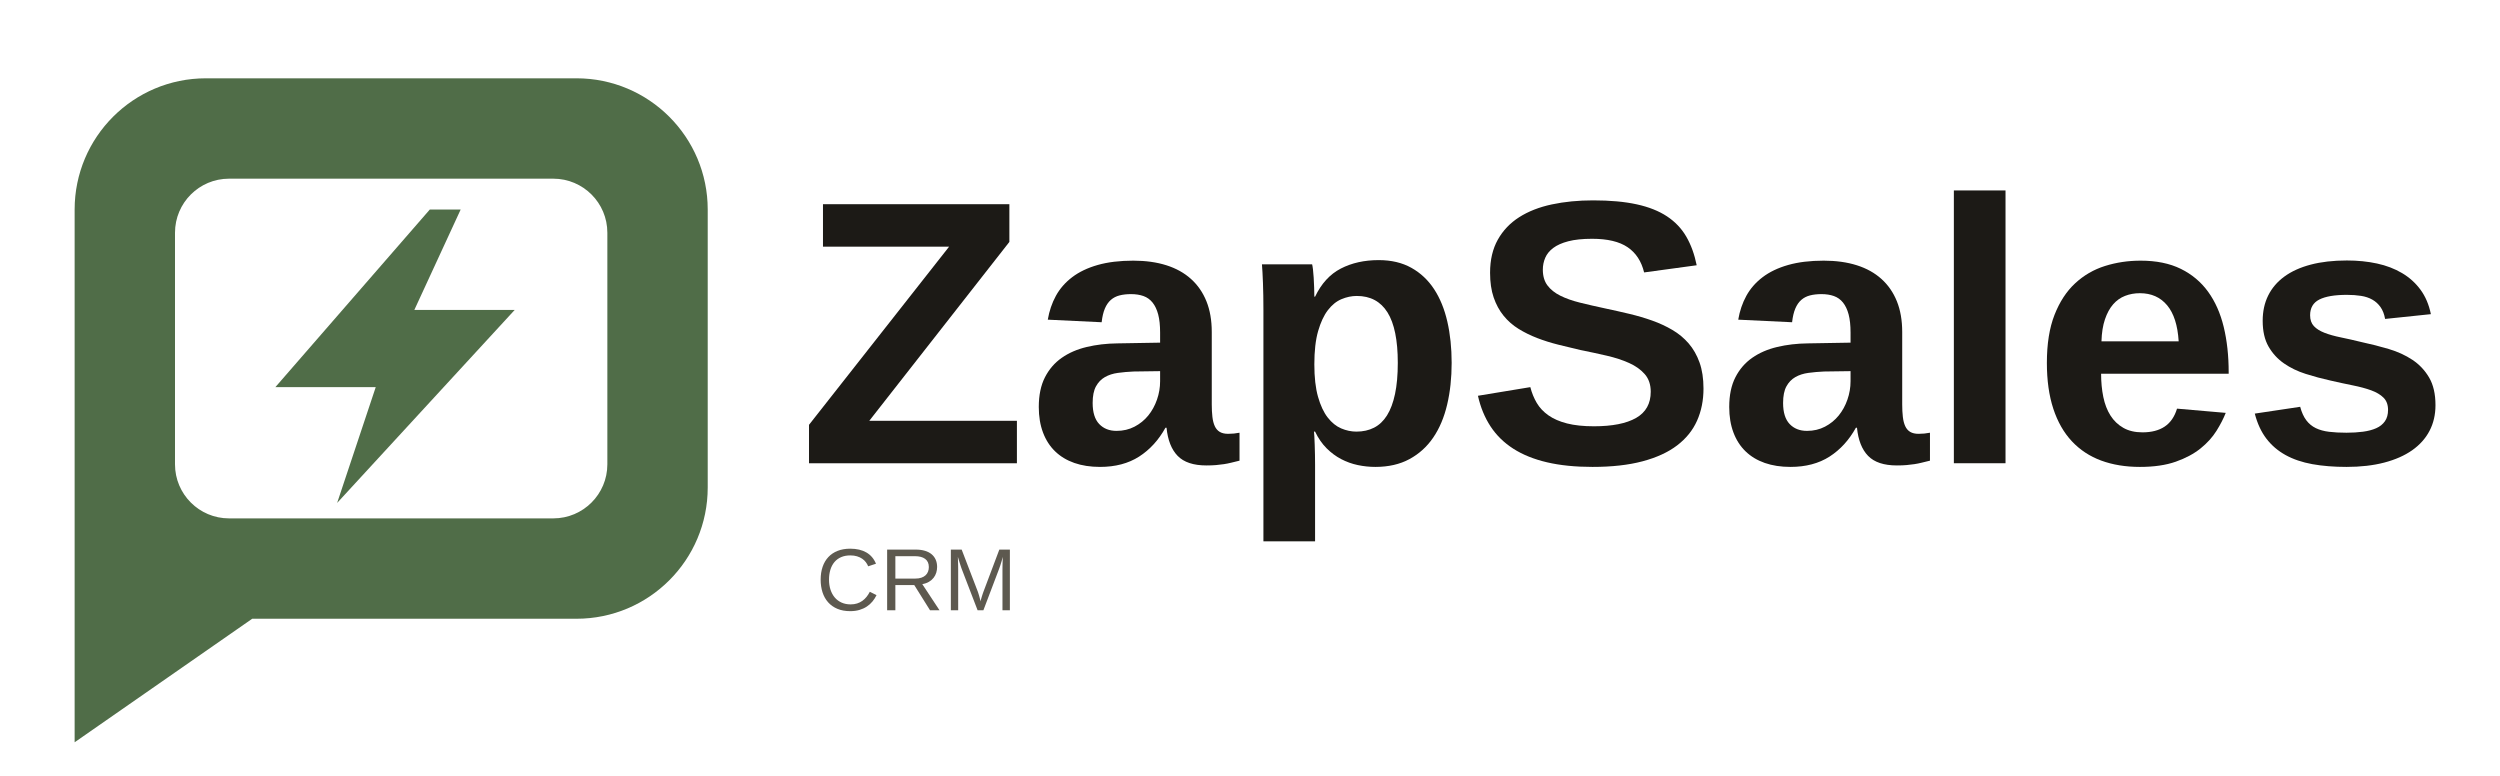
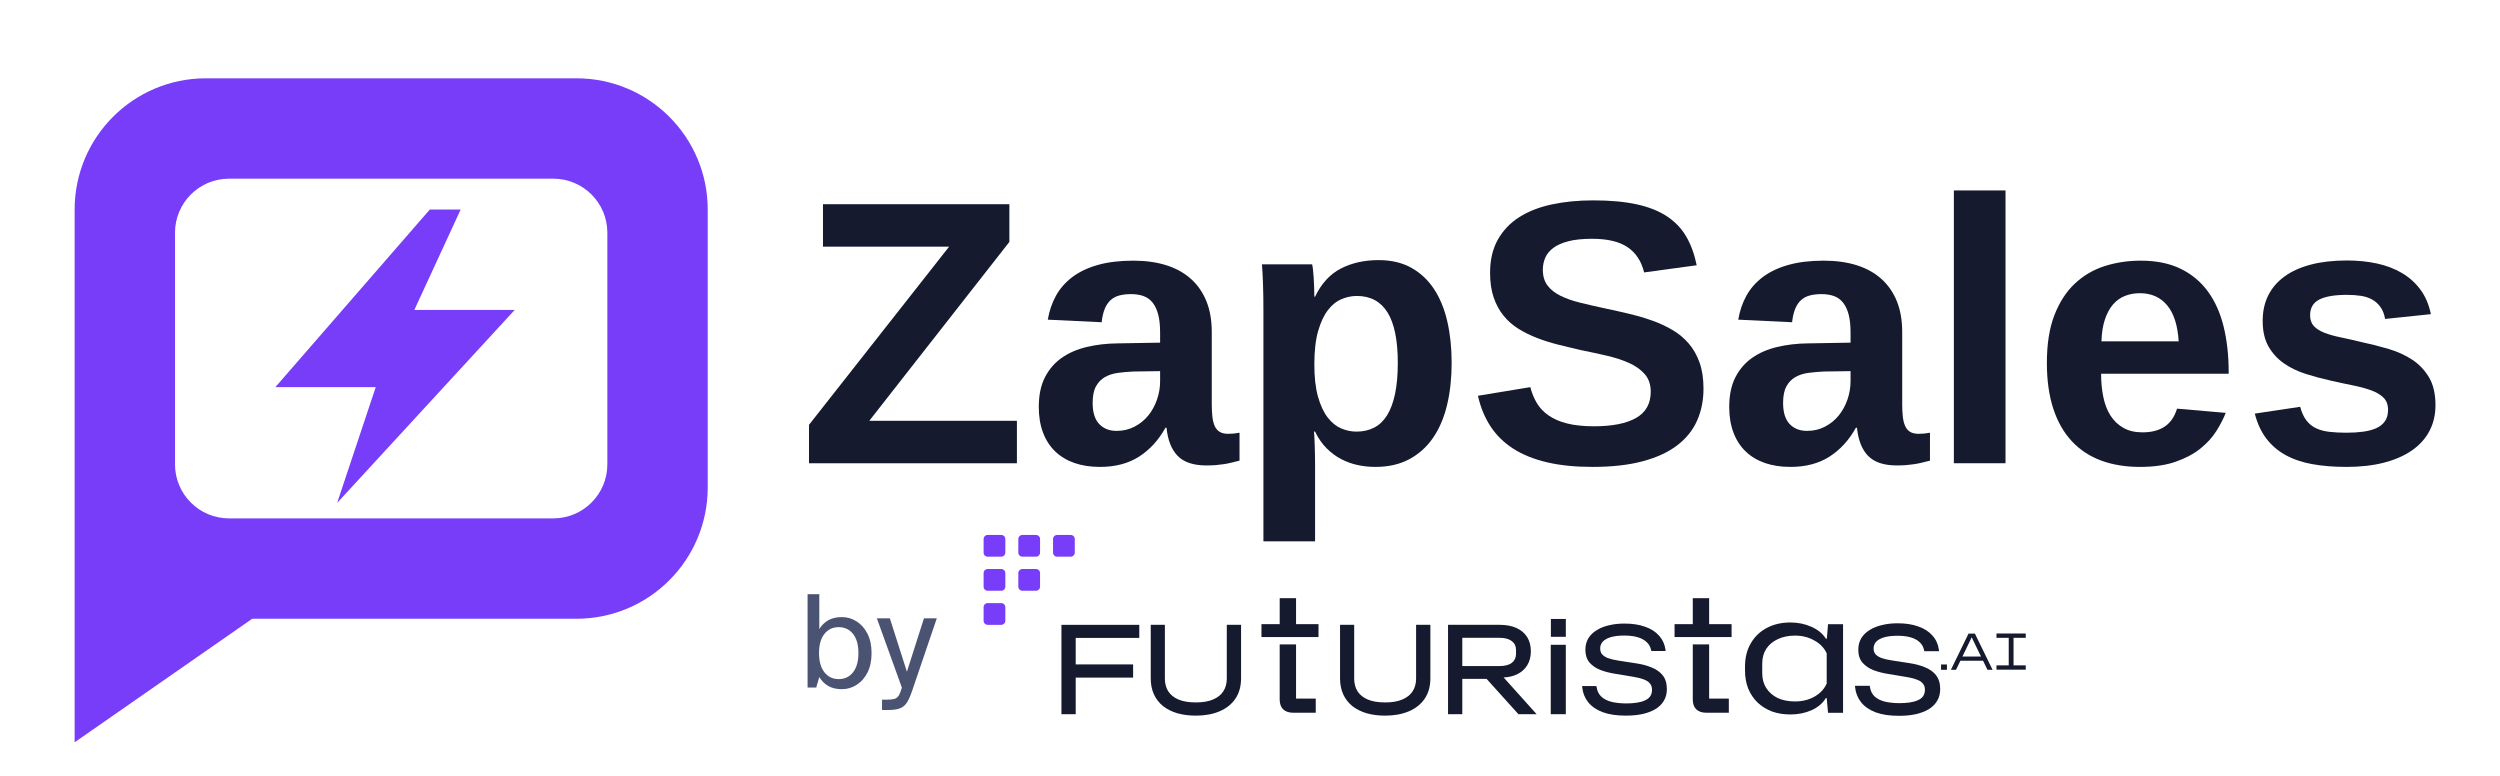
<svg xmlns="http://www.w3.org/2000/svg" viewBox="51 25 680 211" width="1360" height="422" role="img" aria-labelledby="title desc">
-   <g fill="#506D48" transform="translate(44 19) scale(1.05)">
+   <g fill="#773df9" transform="translate(44 19) scale(1.05)">
    <path d="M60 26H156A34 34 0 0 1 190 60V132A34 34 0 0 1 156 166H72L26 198V60A34 34 0 0 1 60 26ZM66 52A14 14 0 0 0 52 66V126A14 14 0 0 0 66 140H150A14 14 0 0 0 164 126V66A14 14 0 0 0 150 52Z" />
    <path d="M118 60L78 106H104L94 136L140 86H114L126 60Z" />
  </g>
-   <g fill="#1C1A16">
+   <g fill="#151a2e">
    <path transform="translate(268 151) scale(0.05 -0.05)" d="M1192 0L61 0L61 209L823 1178L137 1178L137 1409L1151 1409L1151 1204L389 231L1192 231Z" />
    <path transform="translate(330.55 151) scale(0.05 -0.05)" d="M393 -20Q315 -20 253.5 1.5Q192 23 149 64.5Q106 106 83 167Q60 228 60 306Q60 402 93.5 467.5Q127 533 185 573.5Q243 614 321 632.5Q399 651 487 652L720 656L720 711Q720 770 709.5 809.5Q699 849 679 874Q659 899 629.5 909.5Q600 920 562 920Q527 920 499.5 913Q472 906 452 888.5Q432 871 419.5 841.5Q407 812 402 767L109 781Q121 852 153 910.5Q185 969 241.5 1012Q298 1055 380.5 1078.5Q463 1102 574 1102Q675 1102 754 1077Q833 1052 888 1002.5Q943 953 972 881Q1001 809 1001 714L1001 320Q1001 282 1004.5 252Q1008 222 1017.5 201.5Q1027 181 1044.5 170.5Q1062 160 1090 160Q1122 160 1152 166L1152 14Q1127 8 1107 3Q1087 -2 1067 -5Q1047 -8 1024.5 -10Q1002 -12 972 -12Q866 -12 815.5 40Q765 92 755 193L749 193Q693 92 605.5 36Q518 -20 393 -20ZM720 501L576 499Q531 497 490.5 491.5Q450 486 419.5 468.5Q389 451 371 418Q353 385 353 328Q353 251 388.5 213.5Q424 176 483 176Q537 176 581 199Q625 222 655.5 259.5Q686 297 703 346Q720 395 720 446Z" />
    <path transform="translate(387.5 151) scale(0.05 -0.05)" d="M1167 546Q1167 423 1142.5 319Q1118 215 1067 140Q1016 65 937.5 22.5Q859 -20 752 -20Q704 -20 656.5 -10Q609 0 566 22.5Q523 45 486.5 81.5Q450 118 424 172L418 172Q419 167 420 147Q421 127 422 100.5Q423 74 423.5 44.5Q424 15 424 -10L424 -425L143 -425L143 833Q143 916 140.5 981Q138 1046 135 1082L408 1082Q410 1075 412.5 1055Q415 1035 416.5 1009Q418 983 419 955Q420 927 420 906L424 906Q475 1013 564 1059Q653 1105 770 1105Q873 1105 948 1063Q1023 1021 1071.5 947Q1120 873 1143.5 770.5Q1167 668 1167 546ZM874 546Q874 731 818 820.5Q762 910 651 910Q609 910 567.5 892.5Q526 875 493.5 832.5Q461 790 440.5 718.5Q420 647 420 538Q420 432 440 361.5Q460 291 492.5 249Q525 207 566 189.5Q607 172 649 172Q703 172 745 193.5Q787 215 815.5 260.5Q844 306 859 377Q874 448 874 546Z" />
    <path transform="translate(450.05 151) scale(0.05 -0.05)" d="M1286 406Q1286 310 1251 231.5Q1216 153 1142.5 97Q1069 41 954.5 10.5Q840 -20 682 -20Q542 -20 435 5Q328 30 251.5 79Q175 128 127.5 200.5Q80 273 59 367L344 414Q356 367 379 328Q402 289 442.5 260.5Q483 232 543.5 216.5Q604 201 690 201Q840 201 919.5 246.5Q999 292 999 389Q999 447 967 484Q935 521 882 545Q829 569 760 585Q691 601 616 616Q556 630 496 645Q436 660 381.5 681Q327 702 280 731Q233 760 198.5 802.5Q164 845 144.5 902Q125 959 125 1036Q125 1141 167 1216Q209 1291 283.5 1338.5Q358 1386 461 1408Q564 1430 686 1430Q824 1430 922.5 1408.5Q1021 1387 1087.5 1343Q1154 1299 1192.5 1232.5Q1231 1166 1249 1077L963 1038Q941 1129 873.5 1175Q806 1221 680 1221Q602 1221 550.5 1207.5Q499 1194 468.5 1171Q438 1148 425 1117.5Q412 1087 412 1053Q412 1001 437 967.5Q462 934 507 911.5Q552 889 614.5 873.5Q677 858 752 842Q818 828 883 812.5Q948 797 1007 776Q1066 755 1117 725Q1168 695 1205.5 651.5Q1243 608 1264.5 548Q1286 488 1286 406Z" />
    <path transform="translate(518.35 151) scale(0.05 -0.05)" d="M393 -20Q315 -20 253.5 1.5Q192 23 149 64.5Q106 106 83 167Q60 228 60 306Q60 402 93.5 467.5Q127 533 185 573.5Q243 614 321 632.5Q399 651 487 652L720 656L720 711Q720 770 709.5 809.5Q699 849 679 874Q659 899 629.5 909.5Q600 920 562 920Q527 920 499.5 913Q472 906 452 888.5Q432 871 419.5 841.5Q407 812 402 767L109 781Q121 852 153 910.5Q185 969 241.5 1012Q298 1055 380.5 1078.5Q463 1102 574 1102Q675 1102 754 1077Q833 1052 888 1002.5Q943 953 972 881Q1001 809 1001 714L1001 320Q1001 282 1004.5 252Q1008 222 1017.5 201.5Q1027 181 1044.5 170.5Q1062 160 1090 160Q1122 160 1152 166L1152 14Q1127 8 1107 3Q1087 -2 1067 -5Q1047 -8 1024.5 -10Q1002 -12 972 -12Q866 -12 815.5 40Q765 92 755 193L749 193Q693 92 605.5 36Q518 -20 393 -20ZM720 501L576 499Q531 497 490.5 491.5Q450 486 419.5 468.5Q389 451 371 418Q353 385 353 328Q353 251 388.5 213.5Q424 176 483 176Q537 176 581 199Q625 222 655.5 259.5Q686 297 703 346Q720 395 720 446Z" />
    <path transform="translate(575.3 151) scale(0.05 -0.05)" d="M143 0L143 1484L424 1484L424 0Z" />
    <path transform="translate(603.75 151) scale(0.05 -0.05)" d="M586 -20Q469 -20 375.5 14.5Q282 49 216 119.5Q150 190 115 296.5Q80 403 80 546Q80 701 121.5 807Q163 913 233.5 978.5Q304 1044 396 1073Q488 1102 590 1102Q718 1102 808.5 1057.5Q899 1013 957 933Q1015 853 1042 741.5Q1069 630 1069 495L1069 487L375 487Q375 419 387 360.5Q399 302 426 259.5Q453 217 496 192.5Q539 168 600 168Q674 168 721 199.5Q768 231 788 297L1053 274Q1035 228 1002.5 176Q970 124 916 80.5Q862 37 781.5 8.5Q701 -20 586 -20ZM586 925Q543 925 505.5 910.5Q468 896 440.5 864.5Q413 833 396 783Q379 733 377 663L797 663Q789 794 734 859.5Q679 925 586 925Z" />
    <path transform="translate(660.7 151) scale(0.05 -0.05)" d="M1055 316Q1055 238 1022.5 176Q990 114 928 70.5Q866 27 776 3.5Q686 -20 571 -20Q468 -20 385 -5Q302 10 239.5 44.5Q177 79 135 134Q93 189 72 270L319 307Q331 262 352 234Q373 206 404 191Q435 176 476.5 171Q518 166 571 166Q619 166 660.5 171.5Q702 177 732.5 190.5Q763 204 780 228.5Q797 253 797 290Q797 332 772.5 356.5Q748 381 705.5 396.5Q663 412 605.5 423.5Q548 435 483 450Q415 465 349 486Q283 507 231 543Q179 579 147 634.5Q115 690 115 775Q115 852 145 912.5Q175 973 233 1015.5Q291 1058 376.5 1080.5Q462 1103 573 1103Q661 1103 737 1086.5Q813 1070 873 1034.5Q933 999 973.5 944Q1014 889 1030 811L781 785Q774 824 756 849.5Q738 875 711.5 890Q685 905 650 910.5Q615 916 573 916Q473 916 423 890.5Q373 865 373 805Q373 768 393.5 746Q414 724 451.5 709.5Q489 695 540.5 684.5Q592 674 653 659Q728 643 800.5 621.5Q873 600 929.5 562.5Q986 525 1020.5 466Q1055 407 1055 316Z" />
  </g>
-   <g fill="#5D594F">
-     <path transform="translate(273 191) scale(0.01171875 -0.01171875)" d="M792 1274Q672 1274 579.5 1234Q487 1194 424.5 1120Q362 1046 330 942Q298 838 298 711Q298 584 332.5 478.5Q367 373 431.5 297Q496 221 589.5 179Q683 137 800 137Q882 137 949.5 158.5Q1017 180 1071.5 219Q1126 258 1169 311.5Q1212 365 1245 430L1401 352Q1363 273 1307 205Q1251 137 1175.5 87Q1100 37 1004.5 8.5Q909 -20 791 -20Q620 -20 491.5 34.5Q363 89 276.5 186.5Q190 284 147 418Q104 552 104 711Q104 876 149.5 1009Q195 1142 282.5 1235.5Q370 1329 498 1379.5Q626 1430 790 1430Q1015 1430 1166 1342Q1317 1254 1388 1081L1207 1021Q1187 1071 1153 1116.5Q1119 1162 1068 1197Q1017 1232 948.5 1253Q880 1274 792 1274Z" />
-     <path transform="translate(290.332 191) scale(0.01171875 -0.01171875)" d="M1164 0L798 585L359 585L359 0L168 0L168 1409L831 1409Q951 1409 1043.5 1381.5Q1136 1354 1199 1302Q1262 1250 1295 1175Q1328 1100 1328 1006Q1328 939 1308.5 874Q1289 809 1247 755Q1205 701 1140 662Q1075 623 984 607L1384 0ZM1136 1004Q1136 1068 1114 1115Q1092 1162 1050 1193.5Q1008 1225 948 1240.5Q888 1256 812 1256L359 1256L359 736L820 736Q902 736 962 756.5Q1022 777 1060.5 813Q1099 849 1117.5 898Q1136 947 1136 1004Z" />
-     <path transform="translate(307.6641 191) scale(0.01171875 -0.01171875)" d="M1366 0L1366 940Q1366 991 1367 1044Q1368 1097 1370 1141Q1372 1192 1375 1240Q1361 1189 1346 1139Q1333 1096 1317.5 1047.5Q1302 999 1287 960L923 0L789 0L420 960Q414 975 407.5 995Q401 1015 393.5 1037.5Q386 1060 378.5 1083.5Q371 1107 364 1130Q347 1183 331 1240Q332 1184 334 1129Q336 1082 337 1030.5Q338 979 338 940L338 0L168 0L168 1409L419 1409L794 432Q801 412 811 380.5Q821 349 830 316Q839 283 846.5 253.5Q854 224 857 208Q860 224 868 254Q876 284 886.5 317Q897 350 907 381Q917 412 925 432L1293 1409L1538 1409L1538 0Z" />
+   <g fill="#4b5373">
+     <path transform="translate(268.000 212) scale(0.038 -0.038)" d="M315 -12Q257 -12 217.0 11.5Q177 35 154 75L132 0H70V668H154V418Q177 457 217.0 480.5Q257 504 315 504Q372 504 420.5 473.5Q469 443 498.5 385.5Q528 328 528 246Q528 164 498.5 106.5Q469 49 420.5 18.5Q372 -12 315 -12ZM293 60Q357 60 395.5 109.0Q434 158 434 246Q434 335 395.5 383.5Q357 432 293 432Q229 432 190.5 383.5Q152 335 152 246Q152 158 190.5 109.0Q229 60 293 60Z" />
+     <path transform="translate(289.508 212) scale(0.038 -0.038)" d="M37 -161V-87H71Q107 -87 126.0 -81.5Q145 -76 156.5 -57.5Q168 -39 179 -1L0 495H93L215 113L337 495H429L253 -22Q235 -75 216.5 -105.5Q198 -136 167.0 -148.5Q136 -161 80 -161Z" />
  </g>
+   <svg x="318" y="170" height="50" width="284.348" viewBox="86 100 654 115" fill="#151a2e" aria-hidden="true">
+     <polygon points="739.21 165.52 739.21 162.82 720.89 162.82 720.89 165.52 728.56 165.52 728.56 182.75 720.89 182.75 720.89 185.45 739.21 185.45 739.21 182.75 731.57 182.75 731.57 165.52 739.21 165.52" />
+     <path d="M707.38,162.89h-3.97l-11.02,22.63h3.2l2.73-5.65h14.19l2.74,5.65h3.2l-11.05-22.63ZM699.59,177.24l5.06-10.49.59-1.37h.28l.62,1.37,5.08,10.49h-11.64Z" />
+     <path d="M686.22,185.52v-3.32h3.69v3.32h-3.69Z" />
+     <path d="M683.06,188.86c-1.76-2.19-4.14-3.84-7.09-4.98h0c-2.86-1.17-6.04-2.01-9.52-2.52h0l-11.45-1.78h0c-2.17-.34-4.05-.77-5.63-1.29l-.66-.23c-1.61-.65-2.79-1.45-3.59-2.38-.71-.88-1.1-2.02-1.1-3.52,0-1.45.43-2.72,1.29-3.82l.18-.22c1.03-1.16,2.61-2.12,4.82-2.82,2.25-.7,5.14-1.07,8.7-1.07,3.15,0,5.88.34,8.2,1,2.31.66,4.14,1.66,5.54,2.97h.01s.01.02.01.02c1.41,1.24,2.35,2.85,2.81,4.89l.17.78h9.23l-.16-1.14c-.47-3.36-1.82-6.28-4.04-8.71h0c-2.16-2.47-5.11-4.34-8.79-5.62h0c-3.66-1.34-7.99-1.99-12.98-1.99-3.44,0-6.64.35-9.6,1.07-2.95.66-5.56,1.69-7.79,3.09-2.11,1.28-3.81,2.87-5.07,4.78l-.25.39v.02c-1.25,2.11-1.86,4.51-1.86,7.2,0,3.3.87,6.06,2.7,8.16h0c1.8,2.03,4.12,3.57,6.92,4.66h.02c2.74,1.02,5.71,1.78,8.89,2.29h0s11.59,1.93,11.59,1.93h0c2.73.44,4.96,1.02,6.7,1.72h.01s.01,0,.01,0c1.71.65,2.9,1.49,3.64,2.49v.02s.03.02.03.02c.77.93,1.18,2.15,1.18,3.75s-.4,2.99-1.15,4.03h0c-.72,1.02-1.78,1.86-3.23,2.49h-.01c-1.44.66-3.13,1.13-5.09,1.42-1.98.29-4.11.43-6.4.43-3.55,0-6.68-.34-9.41-1.01h0c-2.49-.67-4.47-1.67-5.97-2.99l-.3-.27c-1.51-1.47-2.45-3.36-2.82-5.75l-.13-.85h-9.25l.11,1.1c.37,3.51,1.63,6.61,3.78,9.29,2.17,2.7,5.23,4.77,9.12,6.26h.02c3.96,1.45,8.82,2.15,14.54,2.15,3.77,0,7.22-.33,10.32-.99h.01c3.15-.71,5.88-1.74,8.17-3.09h.01c2.3-1.42,4.08-3.17,5.32-5.26,1.29-2.15,1.92-4.61,1.92-7.34,0-3.58-.86-6.55-2.67-8.8Z" />
+     <path d="M512.05,188.95c-1.74-2.16-4.1-3.8-7.03-4.94h0c-2.85-1.17-6.02-2-9.5-2.51l-11.44-1.78c-2.49-.39-4.58-.9-6.3-1.52-1.63-.65-2.84-1.47-3.66-2.43-.74-.91-1.14-2.09-1.14-3.61s.44-2.78,1.32-3.91l.18-.22c1.06-1.18,2.66-2.15,4.89-2.86h0c2.27-.71,5.17-1.07,8.74-1.07,3.16,0,5.91.34,8.24,1.01,2.32.66,4.18,1.67,5.6,3h.01s.01.02.01.02c1.44,1.26,2.39,2.9,2.85,4.97l.15.67h8.96l-.14-.97c-.44-3.13-1.64-5.86-3.6-8.18l-.4-.46c-2.15-2.46-5.08-4.31-8.75-5.58-3.64-1.33-7.95-1.98-12.92-1.98-3.42,0-6.61.35-9.55,1.06-2.95.66-5.54,1.68-7.76,3.08-2.24,1.35-4,3.06-5.27,5.12h0c-1.23,2.09-1.83,4.48-1.83,7.14,0,3.27.86,5.99,2.66,8.07h0c1.79,2.01,4.09,3.54,6.87,4.62h.01c2.73,1.02,5.69,1.78,8.86,2.28h0s11.59,1.93,11.59,1.93h0c2.74.44,4.97,1.02,6.73,1.73h.02c1.73.66,2.94,1.52,3.71,2.55v.02s.02.01.02.01c.79.96,1.22,2.21,1.22,3.84s-.41,3.04-1.18,4.11h0c-.74,1.05-1.82,1.9-3.29,2.54h-.01c-1.45.66-3.15,1.14-5.12,1.42-1.99.29-4.13.44-6.42.44-3.12,0-5.92-.26-8.41-.78l-1.05-.24c-2.66-.71-4.74-1.82-6.3-3.28-1.54-1.49-2.5-3.42-2.87-5.84l-.11-.72h-8.97l.1.94c.36,3.48,1.61,6.56,3.75,9.22,2.15,2.67,5.19,4.73,9.06,6.21h0s.01,0,.01,0c3.94,1.43,8.78,2.13,14.49,2.13,3.77,0,7.2-.33,10.29-.98h.01c3.14-.71,5.85-1.73,8.13-3.08h.01c2.28-1.41,4.05-3.14,5.27-5.2,1.28-2.13,1.91-4.57,1.91-7.28,0-3.55-.85-6.49-2.64-8.71Z" />
+     <rect x="442.13" y="153.72" width="9.35" height="11.17" />
+     <rect x="442.05" y="169.88" width="9.42" height="43.42" />
+     <path d="M357.81,157.4v33.64c0,3.08-.73,5.71-2.17,7.94h0c-1.38,2.16-3.48,3.87-6.38,5.1h0c-2.83,1.23-6.43,1.86-10.81,1.86s-7.93-.61-10.82-1.79c-2.89-1.23-5.02-2.96-6.45-5.17-1.39-2.22-2.1-4.86-2.1-7.95v-33.64h-8.85v33.5c0,3.72.66,7.07,2.01,10.02h0c1.34,2.9,3.26,5.36,5.74,7.37h.02c2.52,1.97,5.52,3.45,8.98,4.47h.01c3.46.97,7.28,1.45,11.46,1.45,5.59,0,10.52-.88,14.76-2.67,4.25-1.79,7.58-4.42,9.96-7.89h0c2.39-3.54,3.57-7.8,3.57-12.75v-33.5h-8.92Z" />
+     <path d="M239.38,157.4v33.64c0,3.08-.73,5.71-2.17,7.94h0c-1.38,2.16-3.48,3.87-6.38,5.1h0c-2.83,1.23-6.43,1.86-10.81,1.86s-7.93-.61-10.82-1.79c-2.89-1.23-5.02-2.96-6.45-5.17-1.39-2.22-2.1-4.86-2.1-7.95v-33.64h-8.85v33.5c0,3.72.66,7.07,2.01,10.02h0c1.34,2.9,3.26,5.36,5.74,7.37h.02c2.52,1.97,5.52,3.45,8.98,4.47h.01c3.46.97,7.28,1.45,11.46,1.45,5.59,0,10.52-.88,14.76-2.67,4.25-1.79,7.58-4.42,9.96-7.89h0c2.39-3.54,3.57-7.8,3.57-12.75v-33.5h-8.92Z" />
+     <polygon points="184.64 165.58 184.64 157.4 135.94 157.4 135.94 213.31 144.86 213.31 144.86 190.41 180.77 190.41 180.77 182.16 144.86 182.16 144.86 165.58 184.64 165.58" />
+     <polygon points="282.71 156.97 282.71 140.72 272.48 140.72 272.48 156.97 261.07 156.97 261.07 165.04 296.76 165.04 296.76 156.97 282.71 156.97" />
+     <path d="M282.71,169.62h-10.24v34.44c0,2.74.74,4.82,2.22,6.23,1.48,1.41,3.62,2.11,6.44,2.11h13.9v-8.87h-12.32v-33.91Z" />
+     <rect fill="#773df9" x="87.24" y="101.17" width="13.6" height="13.6" rx="2.55" ry="2.55" />
+     <rect fill="#773df9" x="108.96" y="101.17" width="13.6" height="13.6" rx="2.55" ry="2.55" />
+     <rect fill="#773df9" x="130.68" y="101.17" width="13.6" height="13.6" rx="2.55" ry="2.55" />
+     <rect fill="#773df9" x="87.24" y="122.48" width="13.6" height="13.6" rx="2.55" ry="2.55" />
+     <rect fill="#773df9" x="108.96" y="122.48" width="13.6" height="13.6" rx="2.55" ry="2.55" />
+     <rect fill="#773df9" x="87.24" y="143.8" width="13.6" height="13.6" rx="2.55" ry="2.55" />
+     <path d="M541.14,169.62h-10.24v34.44c0,2.74.74,4.82,2.22,6.23,1.48,1.41,3.62,2.11,6.44,2.11h13.9v-8.87h-12.32v-33.91Z" />
+     <polygon points="541.14 156.97 541.14 140.72 530.9 140.72 530.9 156.97 519.5 156.97 519.5 165.04 555.18 165.04 555.18 156.97 541.14 156.97" />
+     <path d="M412.55,190.31c3.13-.13,5.91-.76,8.32-1.92h0c2.77-1.3,4.93-3.2,6.46-5.68,1.53-2.49,2.28-5.42,2.28-8.78s-.77-6.44-2.36-8.94c-1.59-2.48-3.85-4.37-6.77-5.67-2.91-1.3-6.38-1.93-10.39-1.93h-32.3v55.91h8.92v-22.08h15.2l19.67,21.8.26.28h11.37l-20.65-23ZM386.71,183.2v-17.7h23.23c3.51,0,6.07.75,7.8,2.12h.01c1.71,1.32,2.57,3.12,2.57,5.5v2.45c0,2.38-.86,4.21-2.57,5.57-1.73,1.33-4.29,2.05-7.81,2.05h-23.23Z" />
+     <path d="M615.52,156.97l-.74,9.08h-.63c-1.97-3.17-4.96-5.63-8.97-7.39-4.01-1.83-8.41-2.74-13.2-2.74-5.63,0-10.59,1.16-14.89,3.48-4.22,2.25-7.53,5.45-9.92,9.61-2.39,4.08-3.59,8.94-3.59,14.57v2.43c0,4.15.67,7.92,2.01,11.3,1.41,3.38,3.34,6.26,5.81,8.66,2.53,2.39,5.53,4.26,8.97,5.6,3.52,1.27,7.39,1.9,11.61,1.9,4.79,0,9.18-.88,13.2-2.64,4.01-1.83,7-4.36,8.97-7.6h.53l.84,9.18h9.4v-55.42h-9.4ZM614.68,194.13c-1.55,3.45-4.12,6.19-7.71,8.23-3.52,1.97-7.57,2.96-12.14,2.96-4.08,0-7.67-.7-10.77-2.11-3.03-1.48-5.42-3.55-7.18-6.23-1.69-2.67-2.53-5.77-2.53-9.29v-6.02c0-3.59.85-6.69,2.53-9.29,1.76-2.6,4.15-4.61,7.18-6.02,3.1-1.48,6.69-2.22,10.77-2.22,4.57,0,8.62,1.02,12.14,3.06,3.59,1.97,6.16,4.65,7.71,8.02v18.9Z" />
+   </svg>
</svg>
